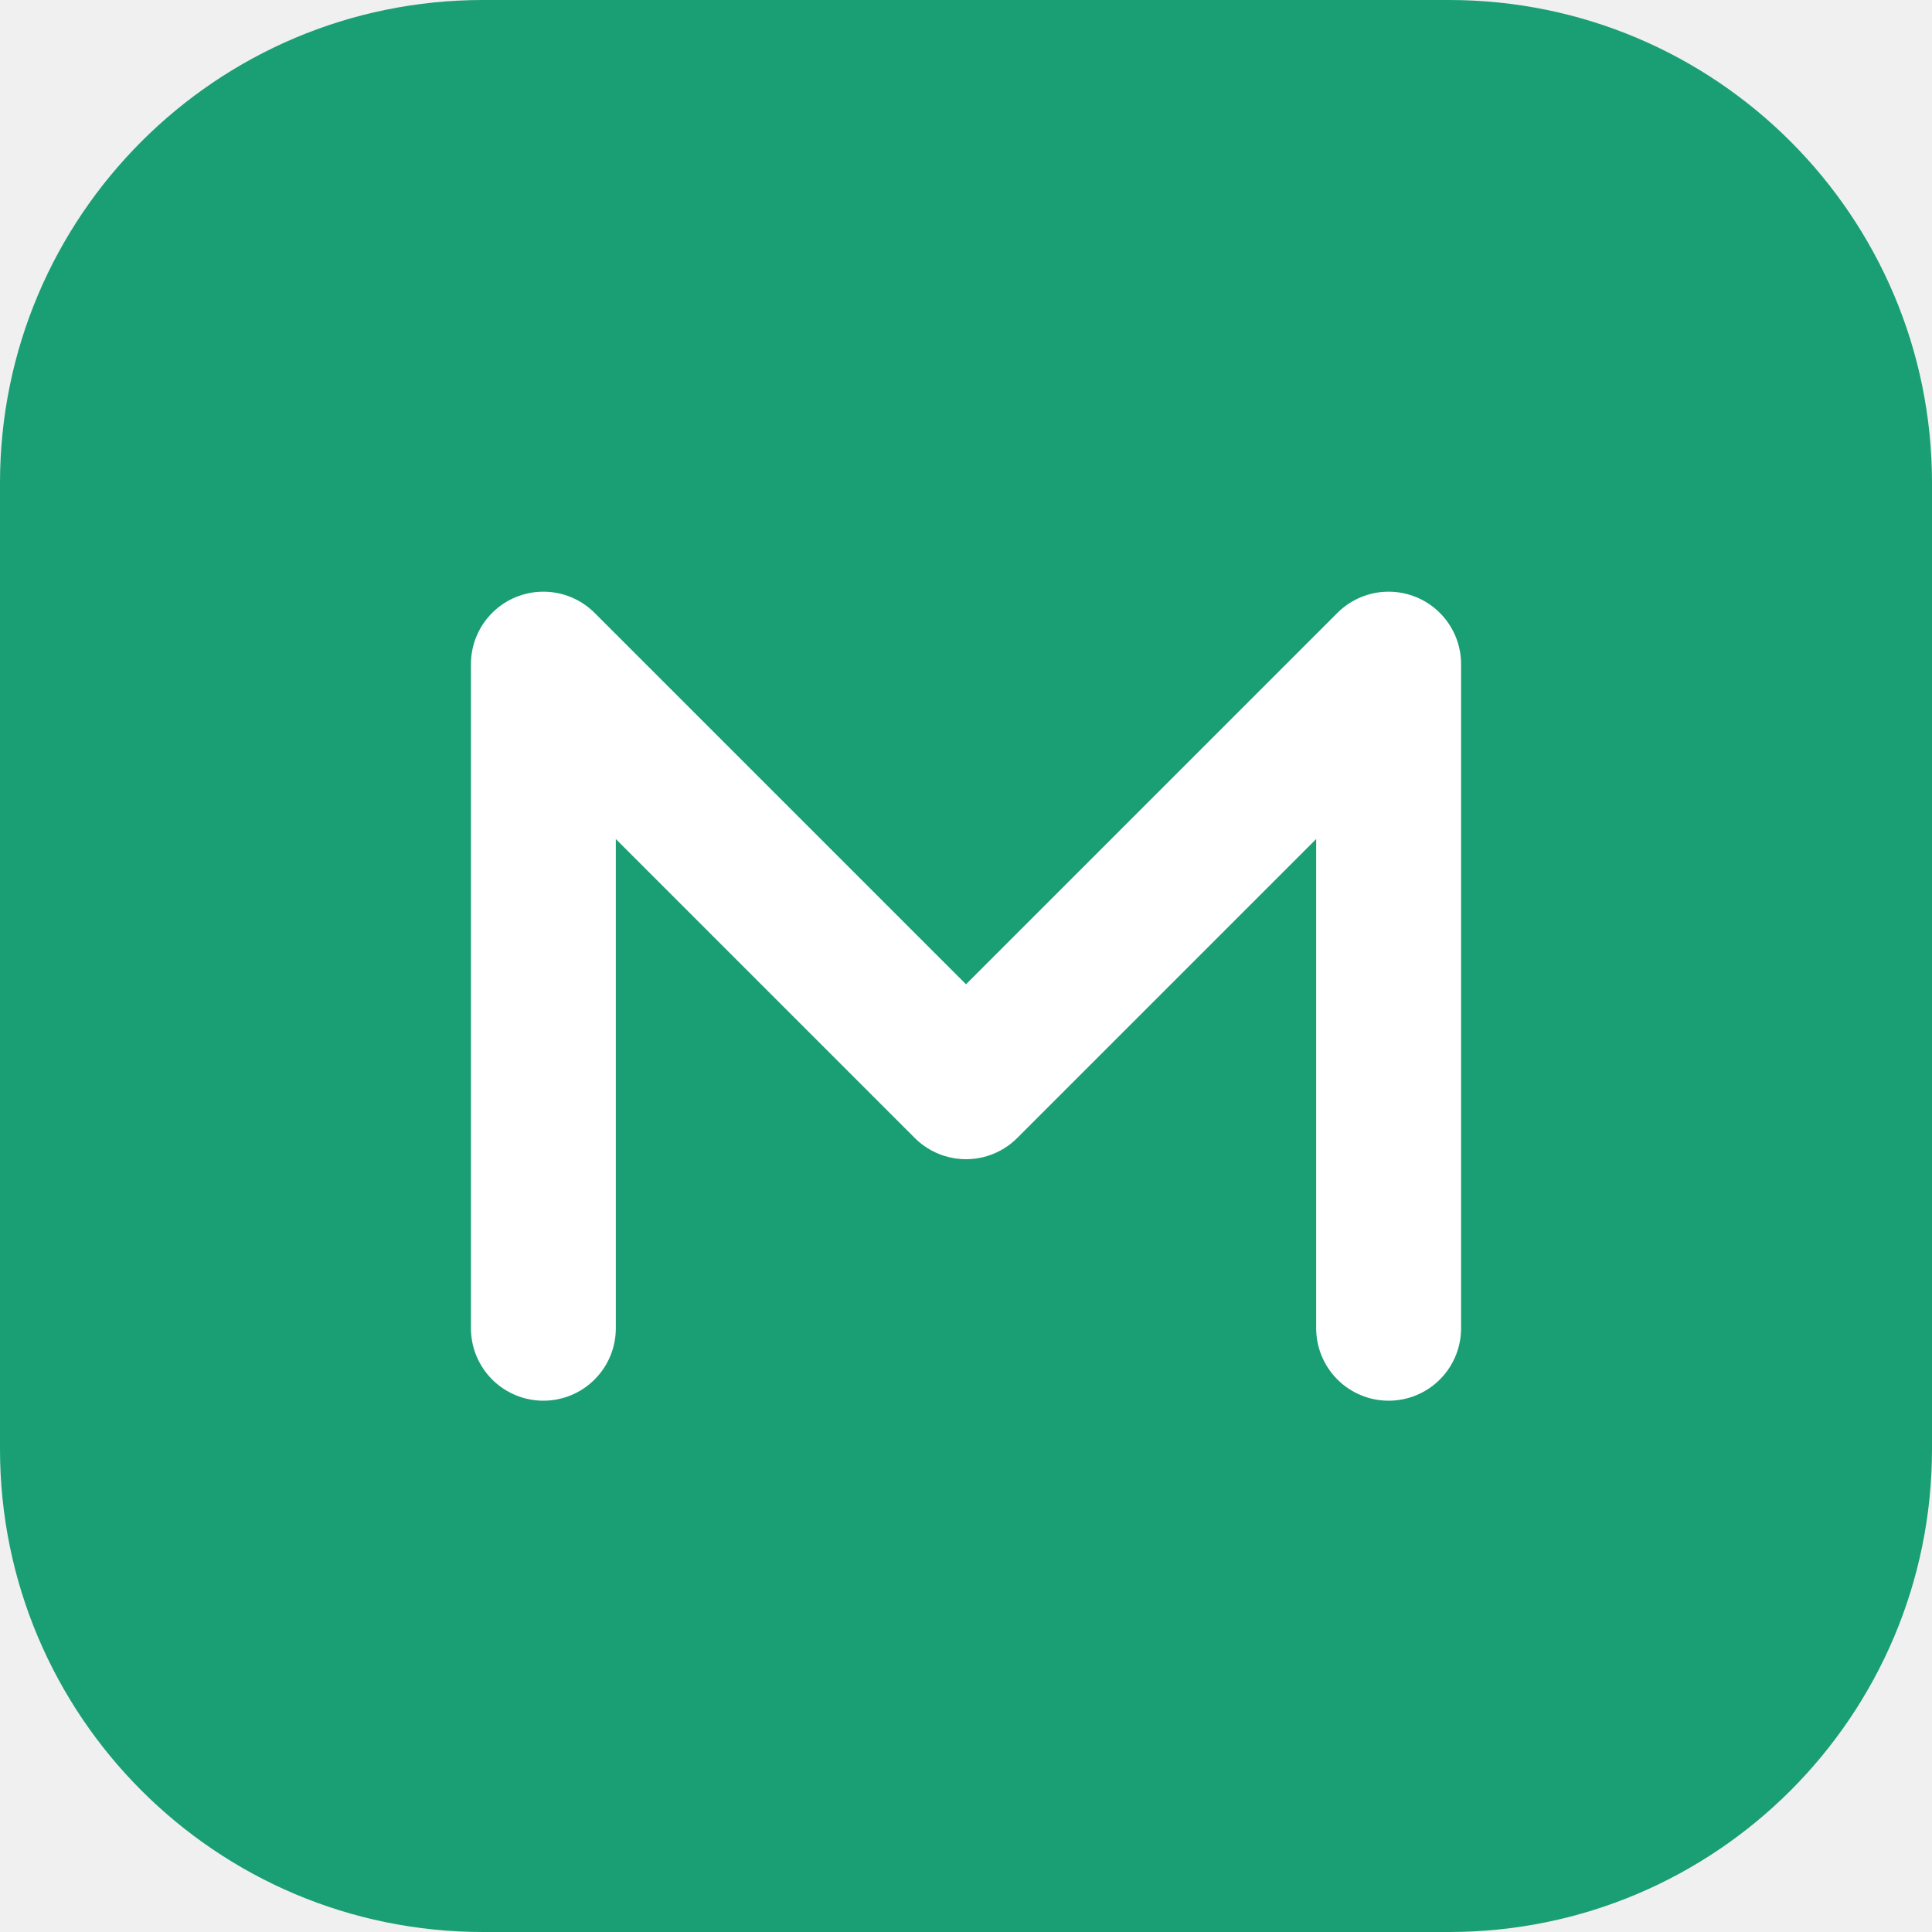
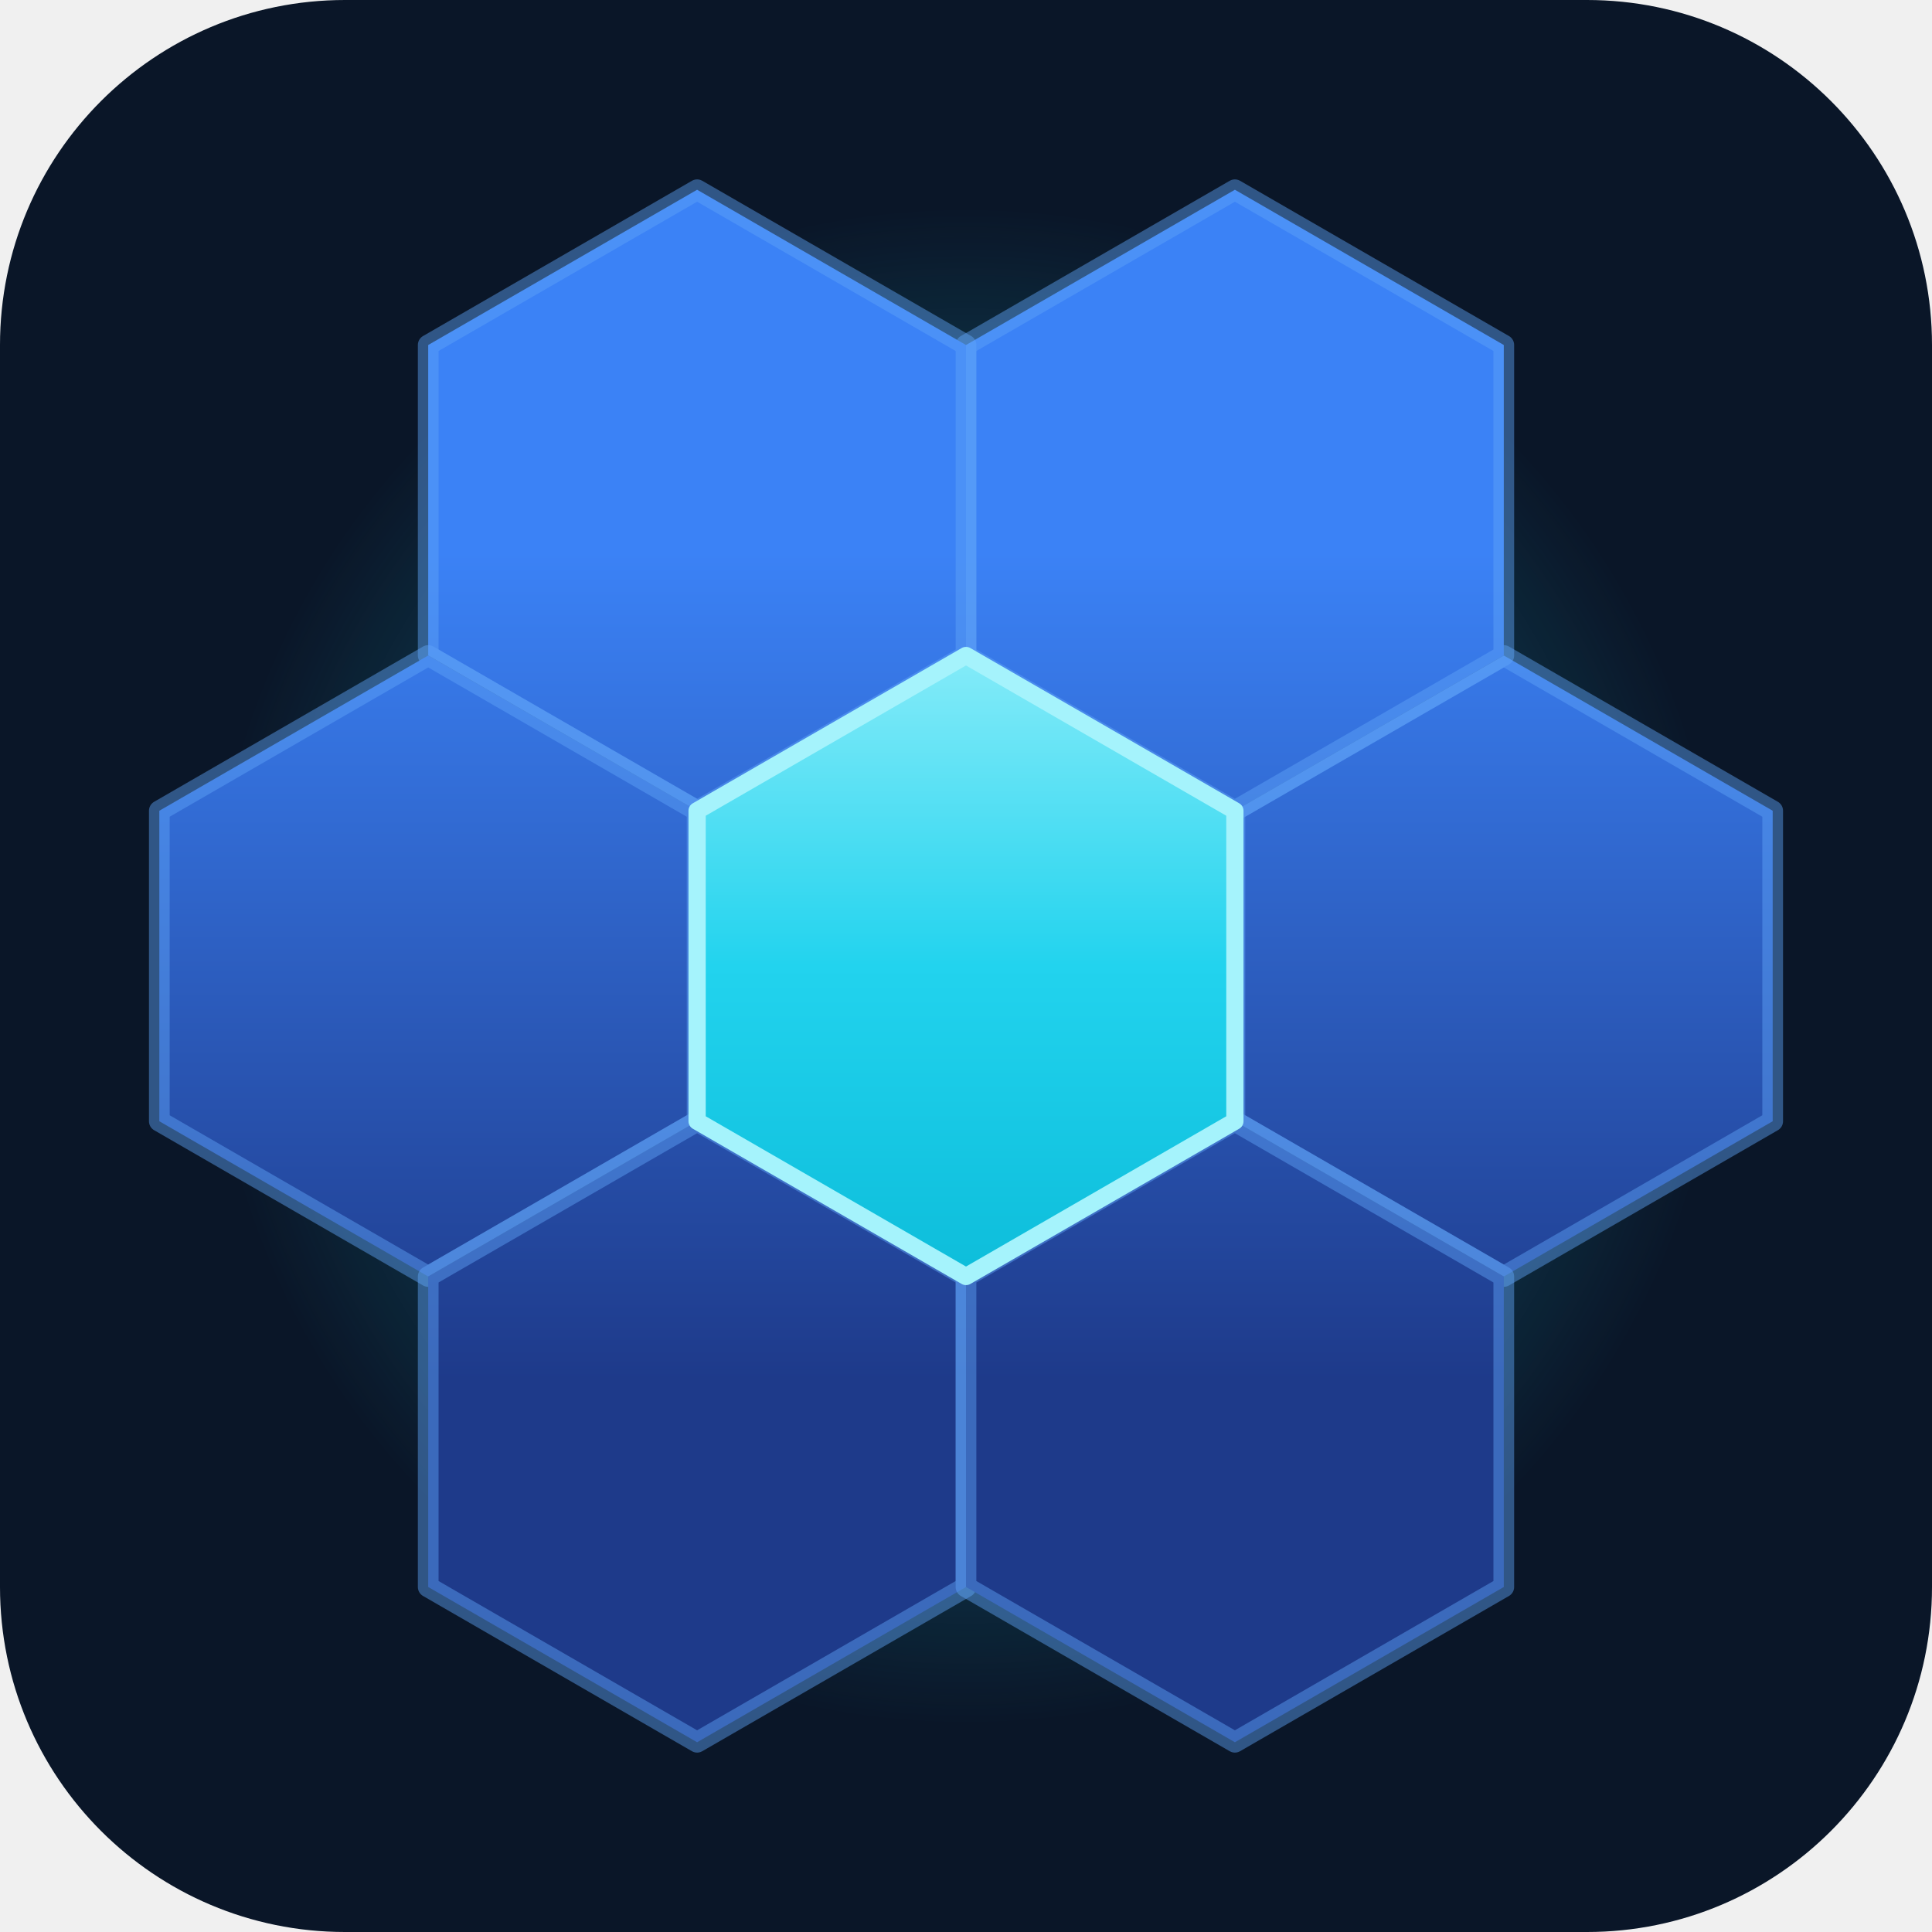
- <svg xmlns="http://www.w3.org/2000/svg" viewBox="0 0 32 32">
-   <rect width="32" height="32" rx="8" fill="#1A9E74" />
-   <path d="M9 22V11l7 7 7-7v11" stroke="#fff" stroke-width="2.4" stroke-linecap="round" stroke-linejoin="round" fill="none" />
+ <svg xmlns="http://www.w3.org/2000/svg" viewBox="-28 -28 56 56">
+   <defs>
+     <linearGradient id="c" x1="0" y1="-12" x2="0" y2="12" gradientUnits="userSpaceOnUse">
+       <stop offset="0" stop-color="#A5F3FC" />
+       <stop offset="0.5" stop-color="#22D3EE" />
+       <stop offset="1" stop-color="#06B6D4" />
+     </linearGradient>
+     <linearGradient id="r" x1="0" y1="-12" x2="0" y2="12" gradientUnits="userSpaceOnUse">
+       <stop offset="0" stop-color="#3B82F6" />
+       <stop offset="1" stop-color="#1E3A8A" />
+     </linearGradient>
+     <radialGradient id="g" cx="0" cy="0" r="22" gradientUnits="userSpaceOnUse">
+       <stop offset="0" stop-color="#22D3EE" stop-opacity="0.55" />
+       <stop offset="1" stop-color="#22D3EE" stop-opacity="0" />
+     </radialGradient>
+   </defs>
+   <rect x="-28" y="-28" width="56" height="56" rx="10" fill="#0A1628" />
+   <circle cx="0" cy="0" r="22" fill="url(#g)" />
+   <g fill="url(#r)" stroke="#60A5FA" stroke-opacity="0.45" stroke-width="0.6" stroke-linejoin="round">
+     <polygon points="15.588,-9 23.382,-4.5 23.382,4.5 15.588,9 7.794,4.5 7.794,-4.5" />
+     <polygon points="7.794,-22.5 15.588,-18 15.588,-9 7.794,-4.5 0,-9 0,-18" />
+     <polygon points="-7.794,-22.5 0,-18 0,-9 -7.794,-4.5 -15.588,-9 -15.588,-18" />
+     <polygon points="-15.588,-9 -7.794,-4.5 -7.794,4.5 -15.588,9 -23.382,4.5 -23.382,-4.5" />
+     <polygon points="-7.794,4.5 0,9 0,18 -7.794,22.5 -15.588,18 -15.588,9" />
+     <polygon points="7.794,4.5 15.588,9 15.588,18 7.794,22.5 0,18 0,9" />
+   </g>
+   <polygon points="0,-9 7.794,-4.5 7.794,4.5 0,9 -7.794,4.5 -7.794,-4.5" fill="url(#c)" stroke="#A5F3FC" stroke-width="0.5" stroke-linejoin="round" />
</svg>
